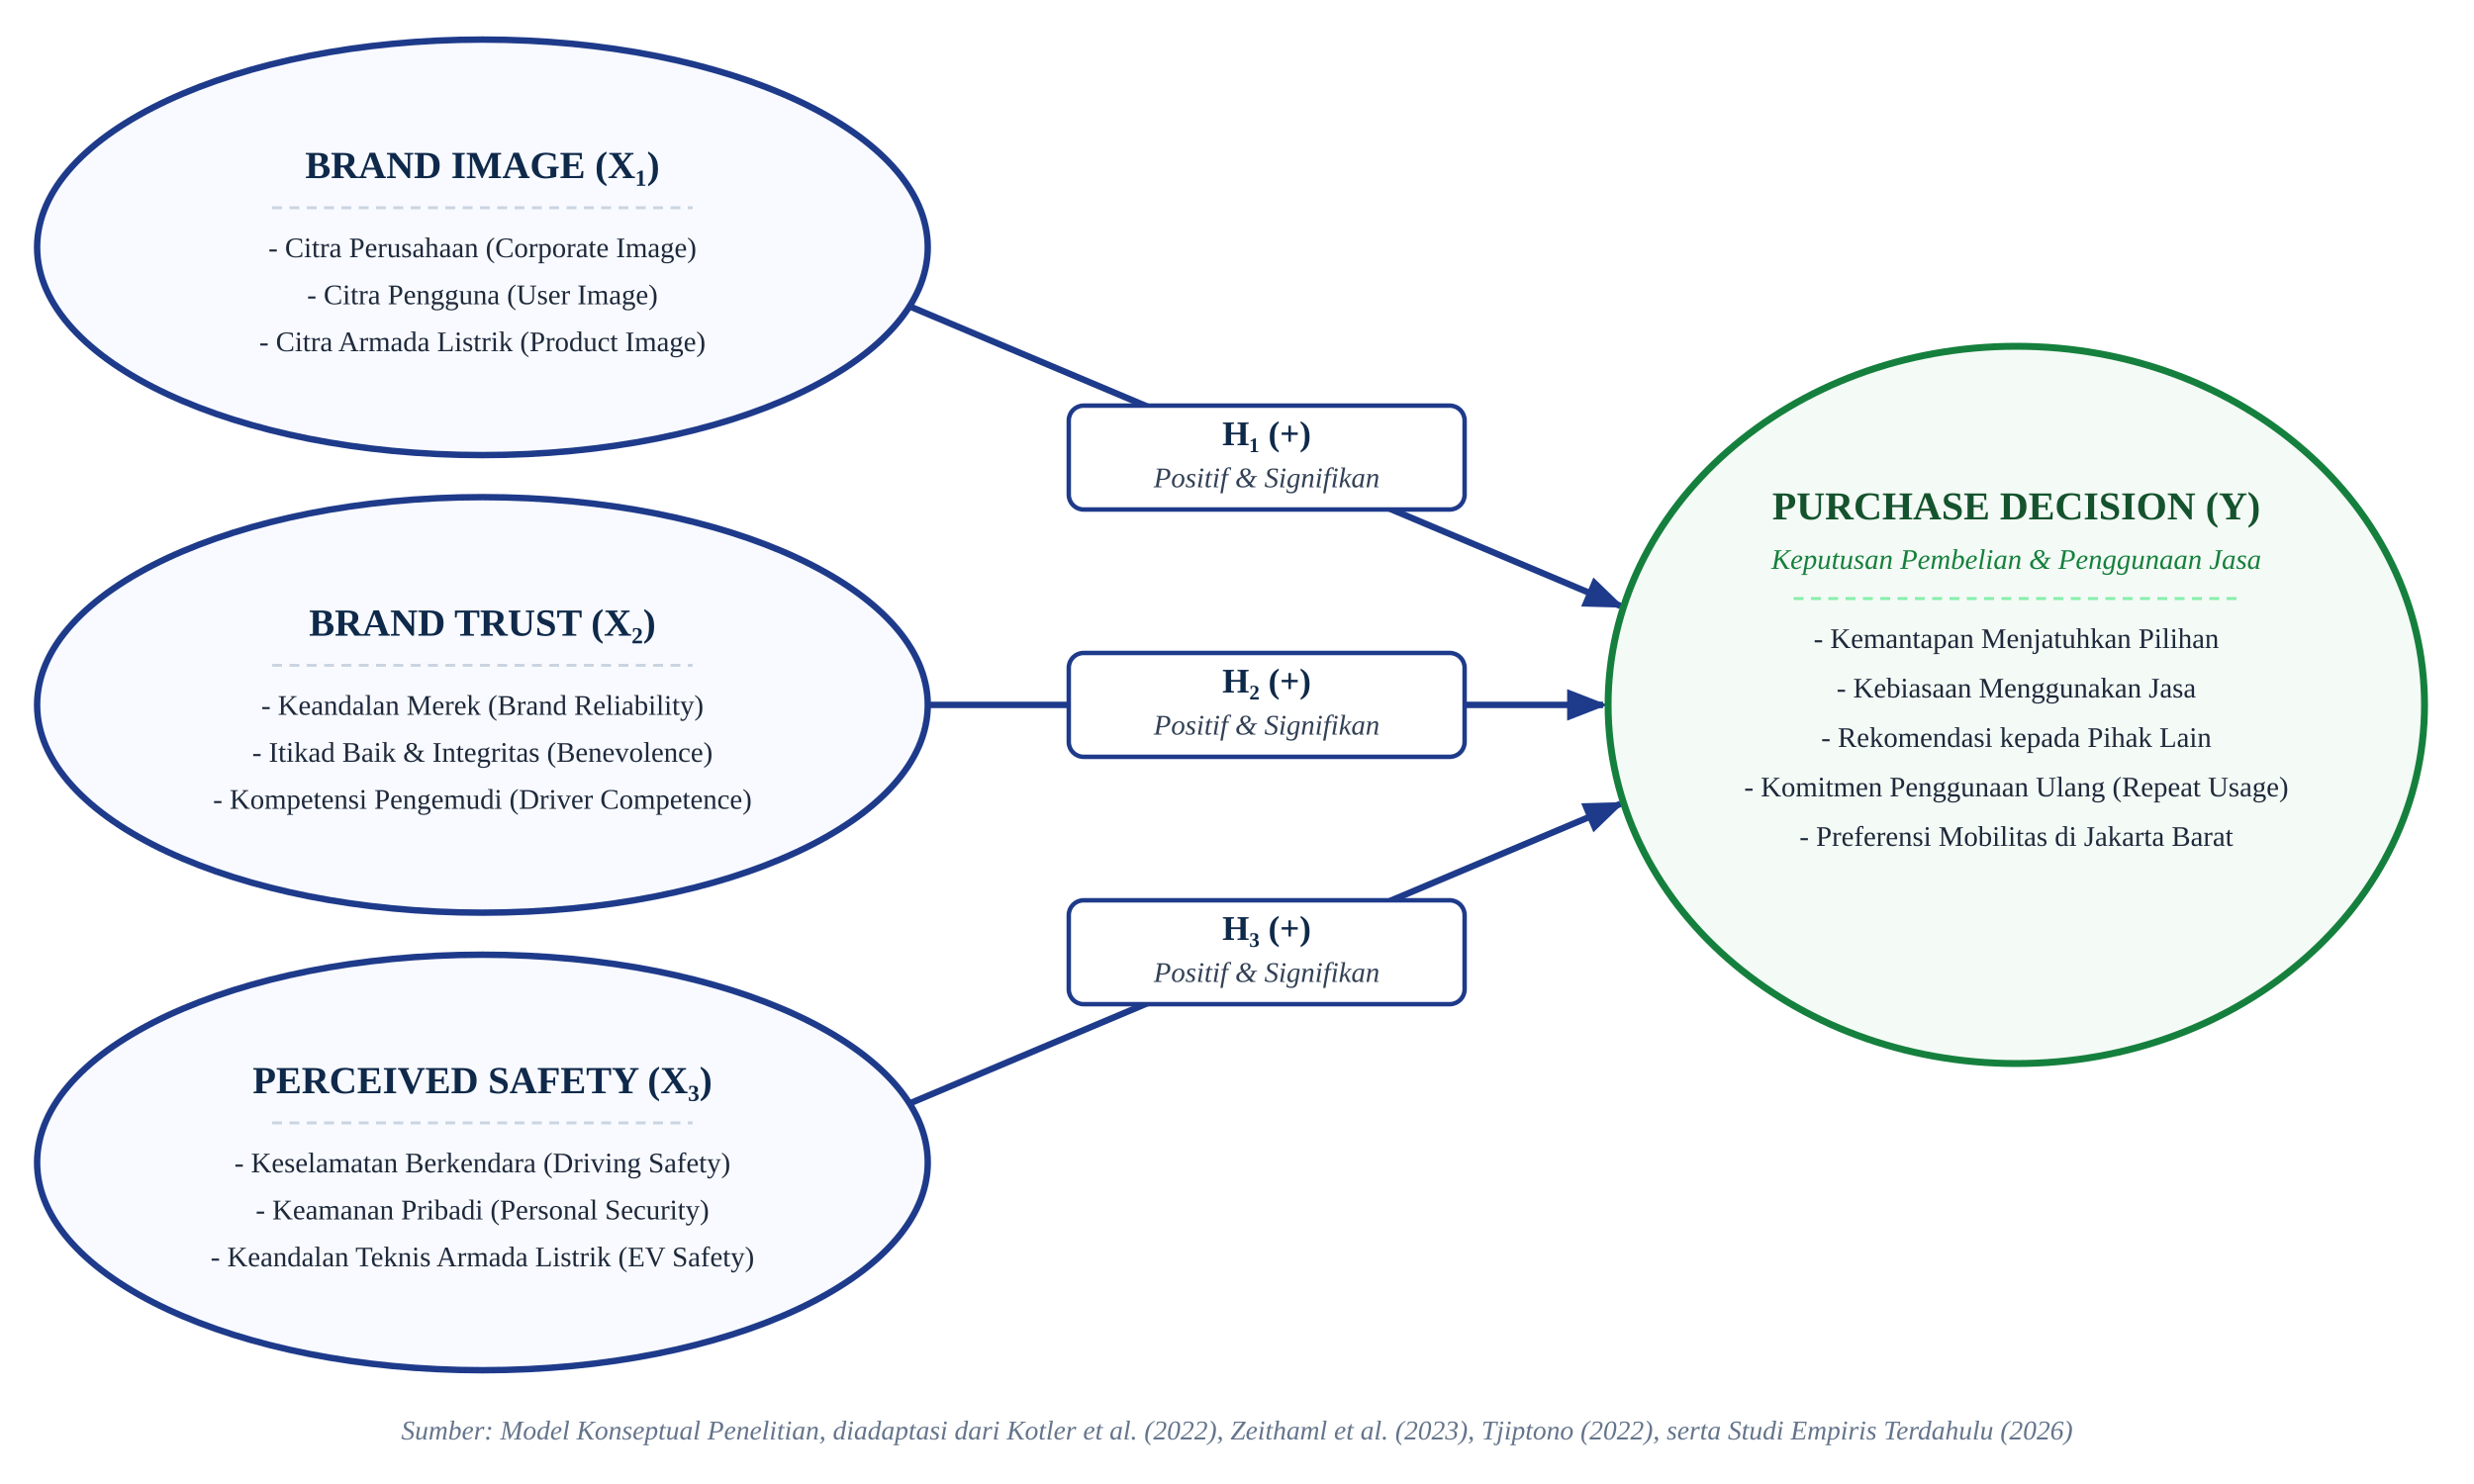
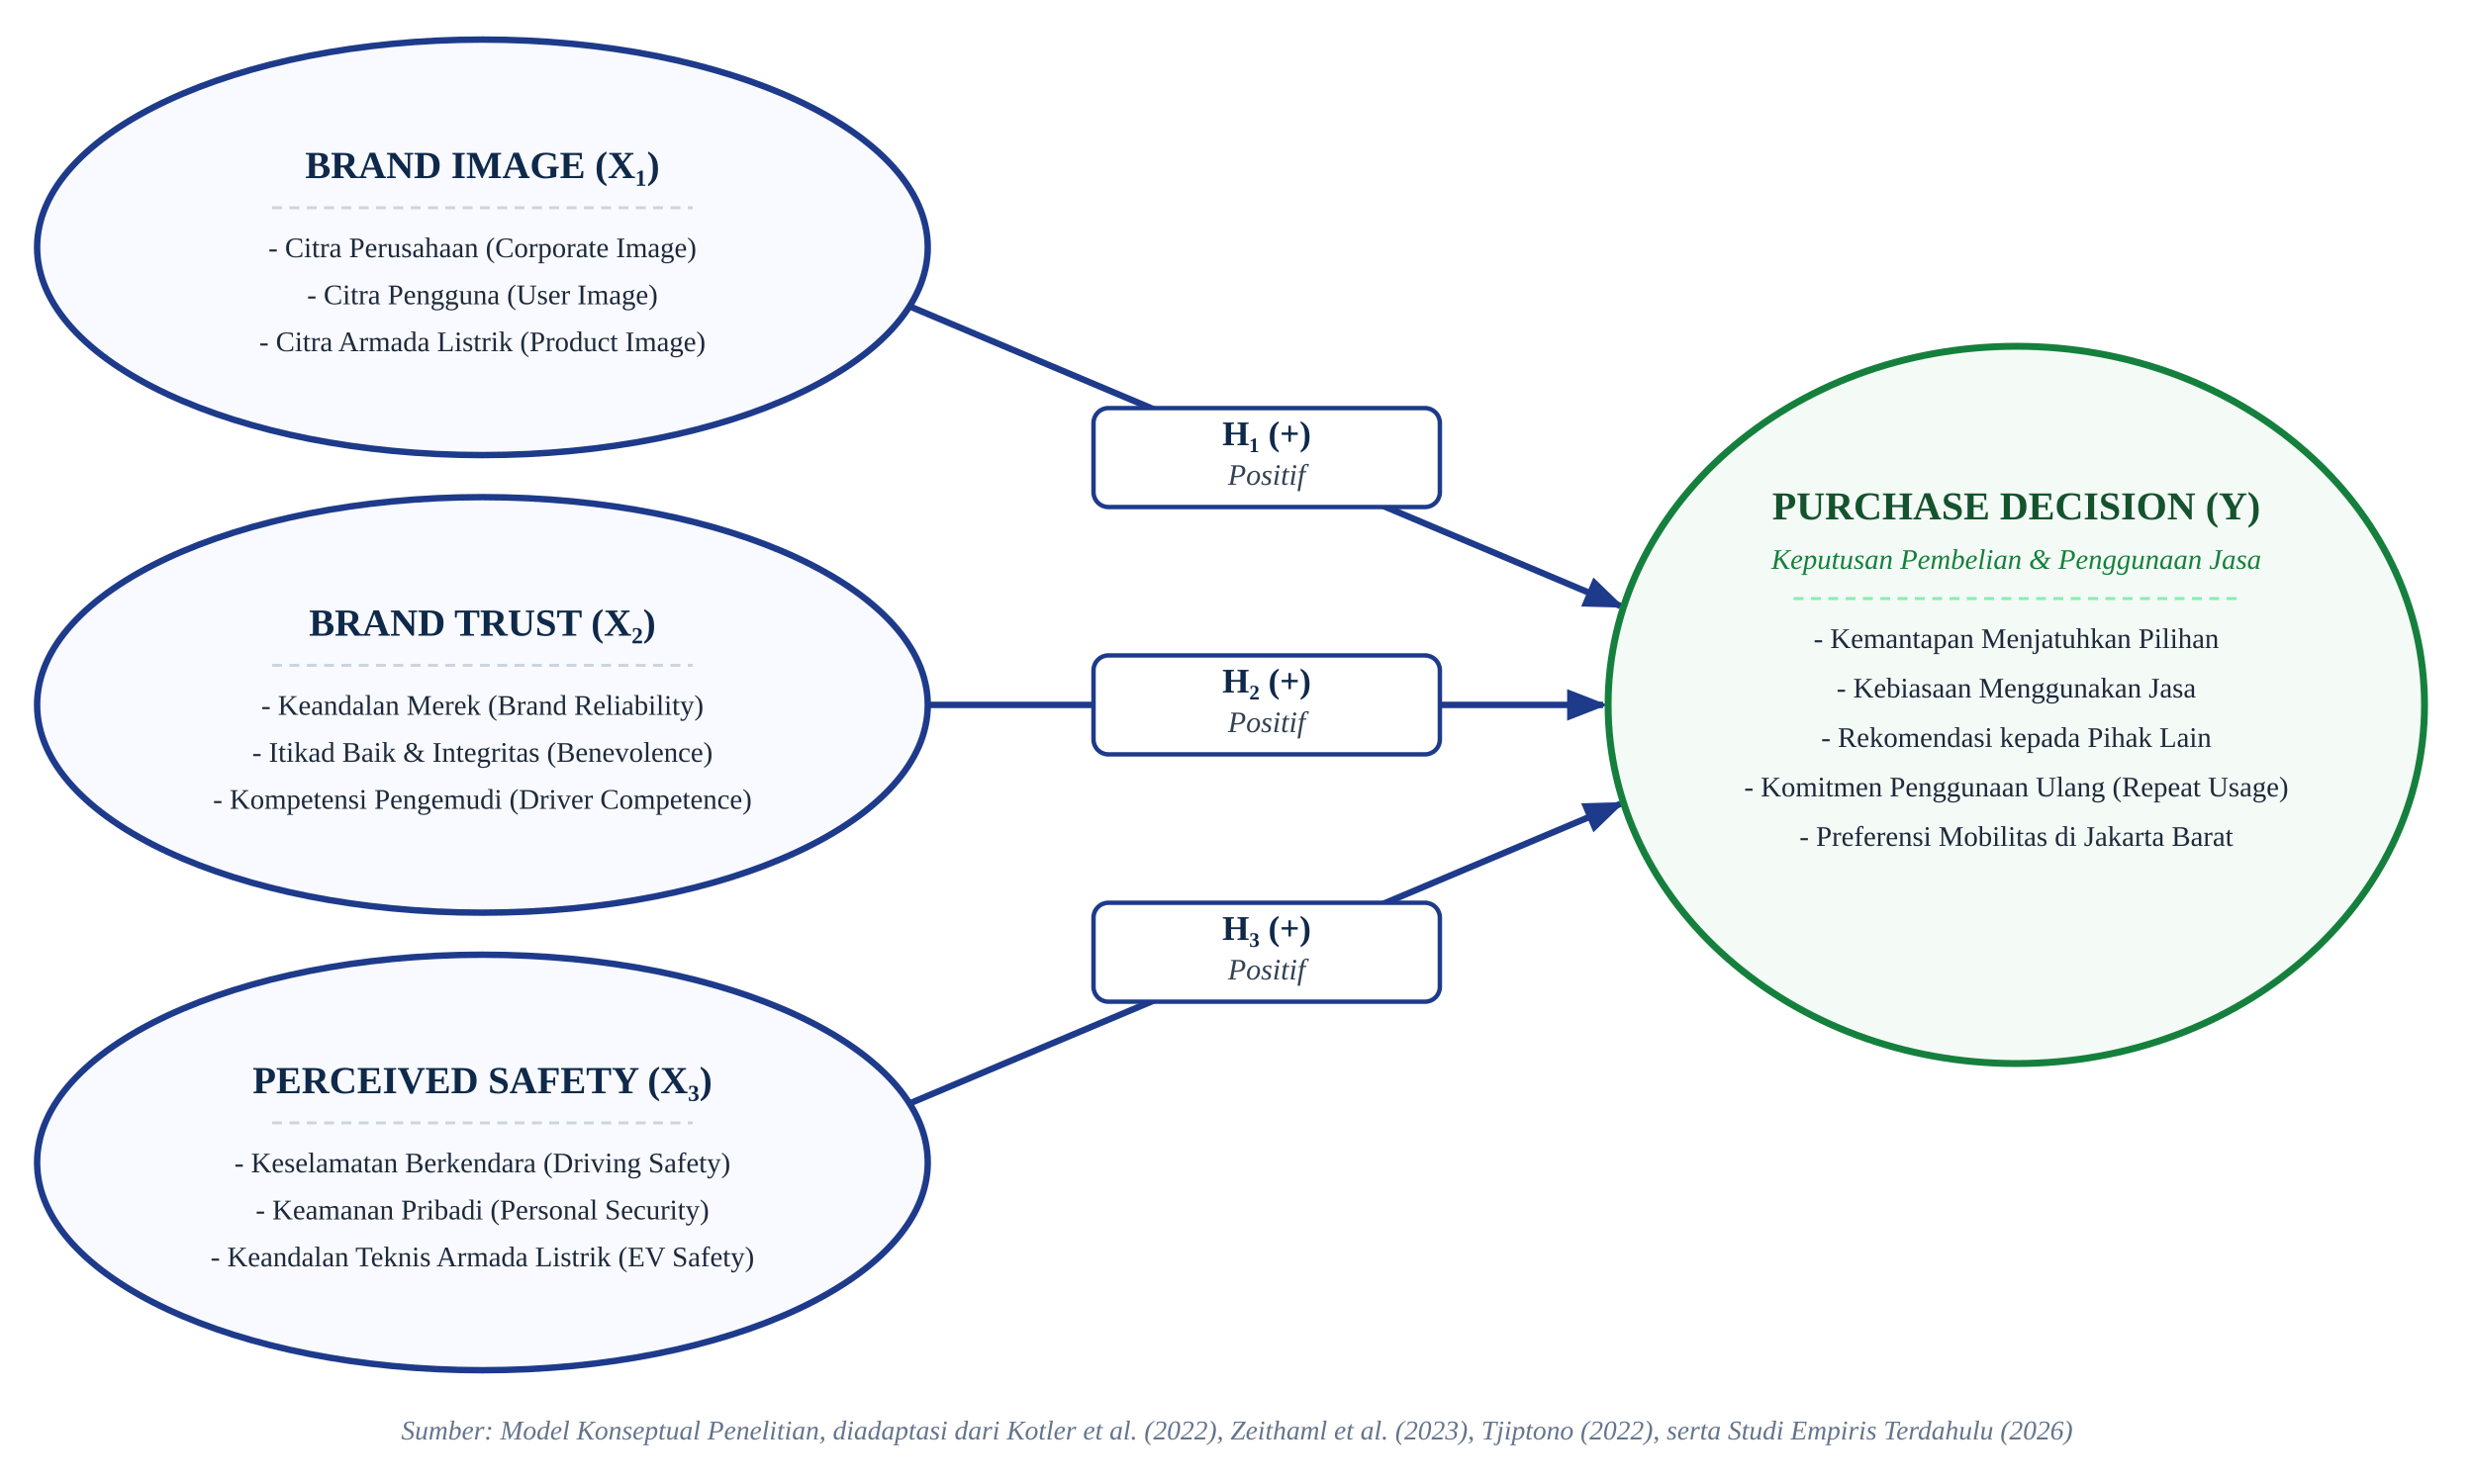
<svg xmlns="http://www.w3.org/2000/svg" viewBox="0 0 1000 600" width="100%" height="100%">
  <defs>
    <marker id="arrow" viewBox="0 0 10 10" refX="8" refY="5" markerWidth="7" markerHeight="7" orient="auto-start-reverse">
      <path d="M 0 1.5 L 9 5 L 0 8.5 z" fill="#1e3a8a" />
    </marker>
  </defs>
  <rect width="1000" height="600" fill="#ffffff" />
  <path d="M 368 124 L 655 245" stroke="#1e3a8a" stroke-width="2.6" fill="none" marker-end="url(#arrow)" />
  <path d="M 375 285 L 648 285" stroke="#1e3a8a" stroke-width="2.6" fill="none" marker-end="url(#arrow)" />
  <path d="M 368 446 L 655 325" stroke="#1e3a8a" stroke-width="2.6" fill="none" marker-end="url(#arrow)" />
  <g id="badge-h1">
-     <rect x="432" y="164" width="160" height="42" rx="6" ry="6" fill="#ffffff" stroke="#1e3a8a" stroke-width="1.8" />
+     <rect x="442" y="165" width="140" height="40" rx="6" ry="6" fill="#ffffff" stroke="#1e3a8a" stroke-width="1.8" />
    <text x="512" y="180" font-family="'Times New Roman', serif" font-size="14" font-weight="bold" fill="#0f294a" text-anchor="middle">H₁ (+)</text>
-     <text x="512" y="197" font-family="'Times New Roman', serif" font-size="11.5" font-style="italic" fill="#334155" text-anchor="middle">Positif &amp; Signifikan</text>
+     <text x="512" y="196" font-family="'Times New Roman', serif" font-size="12" font-style="italic" fill="#334155" text-anchor="middle">Positif</text>
  </g>
  <g id="badge-h2">
-     <rect x="432" y="264" width="160" height="42" rx="6" ry="6" fill="#ffffff" stroke="#1e3a8a" stroke-width="1.8" />
+     <rect x="442" y="265" width="140" height="40" rx="6" ry="6" fill="#ffffff" stroke="#1e3a8a" stroke-width="1.8" />
    <text x="512" y="280" font-family="'Times New Roman', serif" font-size="14" font-weight="bold" fill="#0f294a" text-anchor="middle">H₂ (+)</text>
-     <text x="512" y="297" font-family="'Times New Roman', serif" font-size="11.5" font-style="italic" fill="#334155" text-anchor="middle">Positif &amp; Signifikan</text>
+     <text x="512" y="296" font-family="'Times New Roman', serif" font-size="12" font-style="italic" fill="#334155" text-anchor="middle">Positif</text>
  </g>
  <g id="badge-h3">
-     <rect x="432" y="364" width="160" height="42" rx="6" ry="6" fill="#ffffff" stroke="#1e3a8a" stroke-width="1.8" />
+     <rect x="442" y="365" width="140" height="40" rx="6" ry="6" fill="#ffffff" stroke="#1e3a8a" stroke-width="1.8" />
    <text x="512" y="380" font-family="'Times New Roman', serif" font-size="14" font-weight="bold" fill="#0f294a" text-anchor="middle">H₃ (+)</text>
-     <text x="512" y="397" font-family="'Times New Roman', serif" font-size="11.5" font-style="italic" fill="#334155" text-anchor="middle">Positif &amp; Signifikan</text>
+     <text x="512" y="396" font-family="'Times New Roman', serif" font-size="12" font-style="italic" fill="#334155" text-anchor="middle">Positif</text>
  </g>
  <g id="oval-x1">
    <ellipse cx="195" cy="100" rx="180" ry="84" fill="#f8faff" stroke="#1e3a8a" stroke-width="2.6" />
    <text x="195" y="72" font-family="'Times New Roman', serif" font-size="15.5" font-weight="bold" fill="#0f294a" text-anchor="middle">BRAND IMAGE (X₁)</text>
    <line x1="110" y1="84" x2="280" y2="84" stroke="#cbd5e1" stroke-width="1.2" stroke-dasharray="4,3" />
    <text x="195" y="104" font-family="'Times New Roman', serif" font-size="11.5" fill="#1e293b" text-anchor="middle">- Citra Perusahaan (Corporate Image)</text>
    <text x="195" y="123" font-family="'Times New Roman', serif" font-size="11.5" fill="#1e293b" text-anchor="middle">- Citra Pengguna (User Image)</text>
    <text x="195" y="142" font-family="'Times New Roman', serif" font-size="11.5" fill="#1e293b" text-anchor="middle">- Citra Armada Listrik (Product Image)</text>
  </g>
  <g id="oval-x2">
    <ellipse cx="195" cy="285" rx="180" ry="84" fill="#f8faff" stroke="#1e3a8a" stroke-width="2.6" />
    <text x="195" y="257" font-family="'Times New Roman', serif" font-size="15.5" font-weight="bold" fill="#0f294a" text-anchor="middle">BRAND TRUST (X₂)</text>
    <line x1="110" y1="269" x2="280" y2="269" stroke="#cbd5e1" stroke-width="1.2" stroke-dasharray="4,3" />
    <text x="195" y="289" font-family="'Times New Roman', serif" font-size="11.5" fill="#1e293b" text-anchor="middle">- Keandalan Merek (Brand Reliability)</text>
    <text x="195" y="308" font-family="'Times New Roman', serif" font-size="11.5" fill="#1e293b" text-anchor="middle">- Itikad Baik &amp; Integritas (Benevolence)</text>
    <text x="195" y="327" font-family="'Times New Roman', serif" font-size="11.5" fill="#1e293b" text-anchor="middle">- Kompetensi Pengemudi (Driver Competence)</text>
  </g>
  <g id="oval-x3">
    <ellipse cx="195" cy="470" rx="180" ry="84" fill="#f8faff" stroke="#1e3a8a" stroke-width="2.6" />
    <text x="195" y="442" font-family="'Times New Roman', serif" font-size="15.5" font-weight="bold" fill="#0f294a" text-anchor="middle">PERCEIVED SAFETY (X₃)</text>
    <line x1="110" y1="454" x2="280" y2="454" stroke="#cbd5e1" stroke-width="1.2" stroke-dasharray="4,3" />
    <text x="195" y="474" font-family="'Times New Roman', serif" font-size="11.5" fill="#1e293b" text-anchor="middle">- Keselamatan Berkendara (Driving Safety)</text>
    <text x="195" y="493" font-family="'Times New Roman', serif" font-size="11.5" fill="#1e293b" text-anchor="middle">- Keamanan Pribadi (Personal Security)</text>
    <text x="195" y="512" font-family="'Times New Roman', serif" font-size="11.5" fill="#1e293b" text-anchor="middle">- Keandalan Teknis Armada Listrik (EV Safety)</text>
  </g>
  <g id="oval-y">
    <ellipse cx="815" cy="285" rx="165" ry="145" fill="#f4faf5" stroke="#15803d" stroke-width="2.8" />
    <text x="815" y="210" font-family="'Times New Roman', serif" font-size="16" font-weight="bold" fill="#14532d" text-anchor="middle">PURCHASE DECISION (Y)</text>
    <text x="815" y="230" font-family="'Times New Roman', serif" font-size="11.5" font-style="italic" fill="#15803d" text-anchor="middle">Keputusan Pembelian &amp; Penggunaan Jasa</text>
    <line x1="725" y1="242" x2="905" y2="242" stroke="#86efac" stroke-width="1.2" stroke-dasharray="4,3" />
    <text x="815" y="262" font-family="'Times New Roman', serif" font-size="11.5" fill="#1e293b" text-anchor="middle">- Kemantapan Menjatuhkan Pilihan</text>
    <text x="815" y="282" font-family="'Times New Roman', serif" font-size="11.5" fill="#1e293b" text-anchor="middle">- Kebiasaan Menggunakan Jasa</text>
    <text x="815" y="302" font-family="'Times New Roman', serif" font-size="11.5" fill="#1e293b" text-anchor="middle">- Rekomendasi kepada Pihak Lain</text>
    <text x="815" y="322" font-family="'Times New Roman', serif" font-size="11.5" fill="#1e293b" text-anchor="middle">- Komitmen Penggunaan Ulang (Repeat Usage)</text>
    <text x="815" y="342" font-family="'Times New Roman', serif" font-size="11.5" fill="#1e293b" text-anchor="middle">- Preferensi Mobilitas di Jakarta Barat</text>
  </g>
  <text x="500" y="582" font-family="'Times New Roman', serif" font-size="11" font-style="italic" fill="#64748b" text-anchor="middle">
        Sumber: Model Konseptual Penelitian, diadaptasi dari Kotler et al. (2022), Zeithaml et al. (2023), Tjiptono (2022), serta Studi Empiris Terdahulu (2026)
    </text>
</svg>
